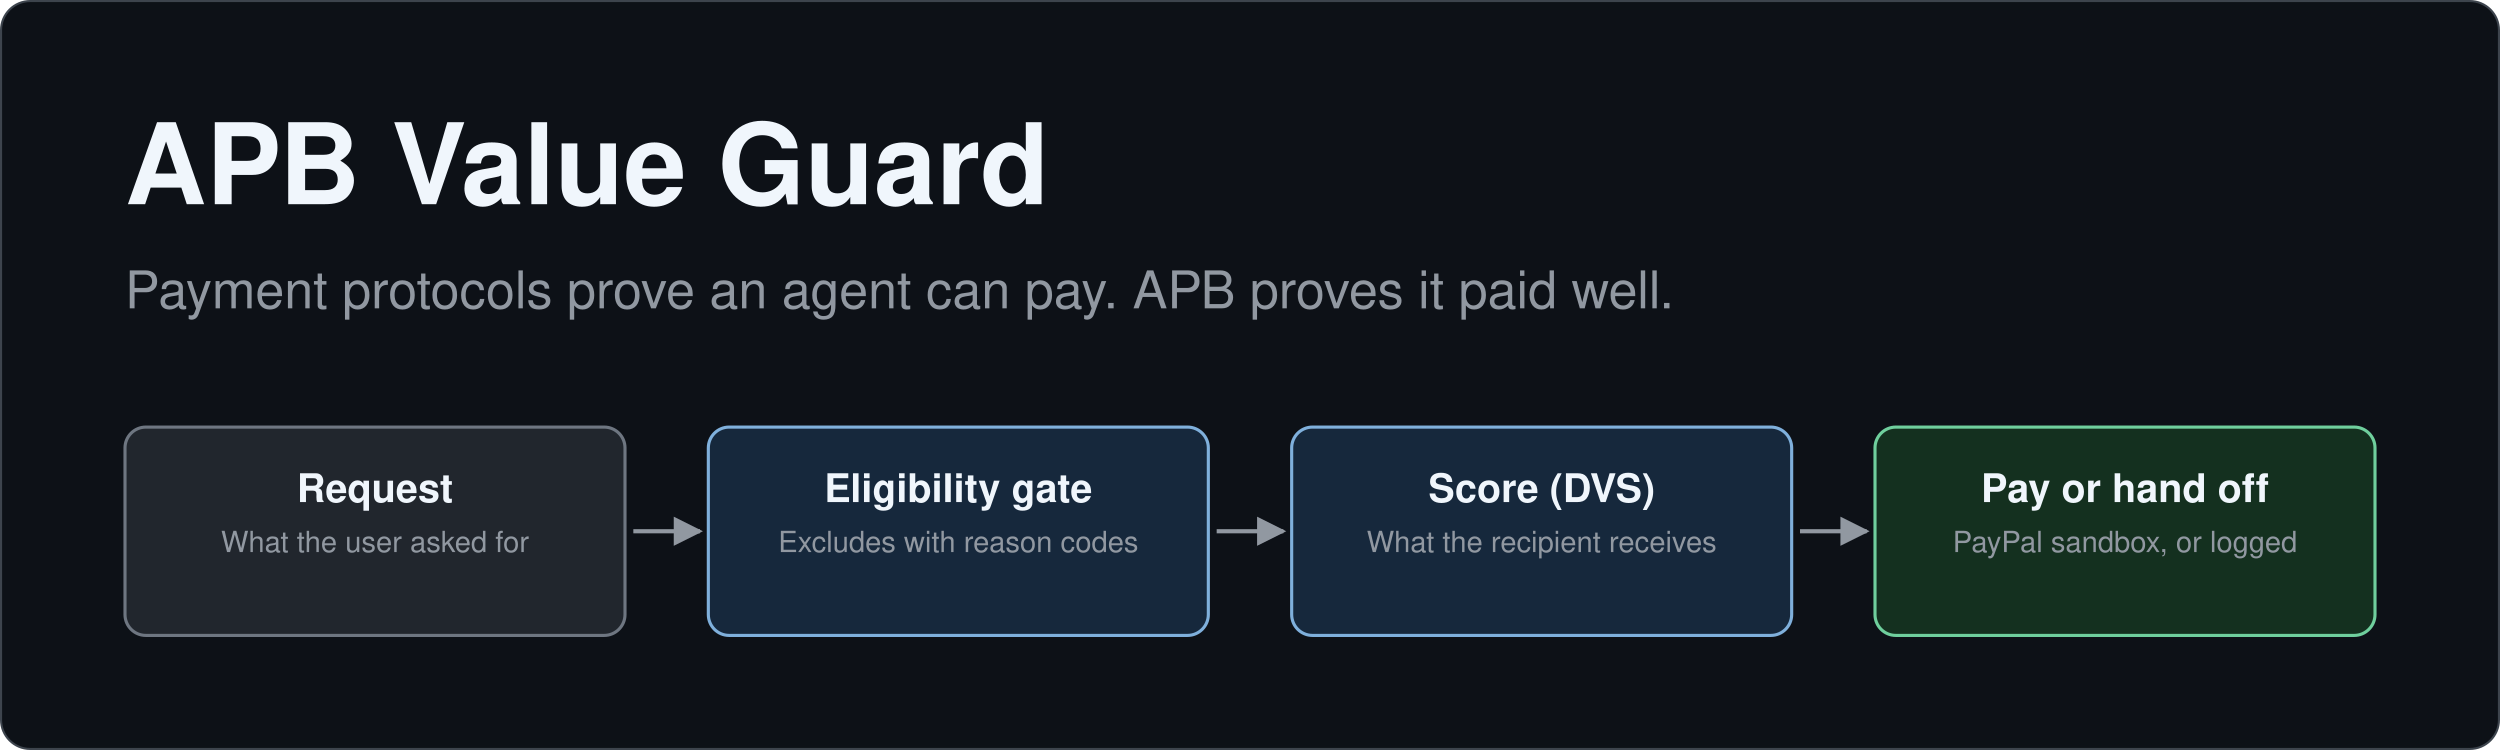
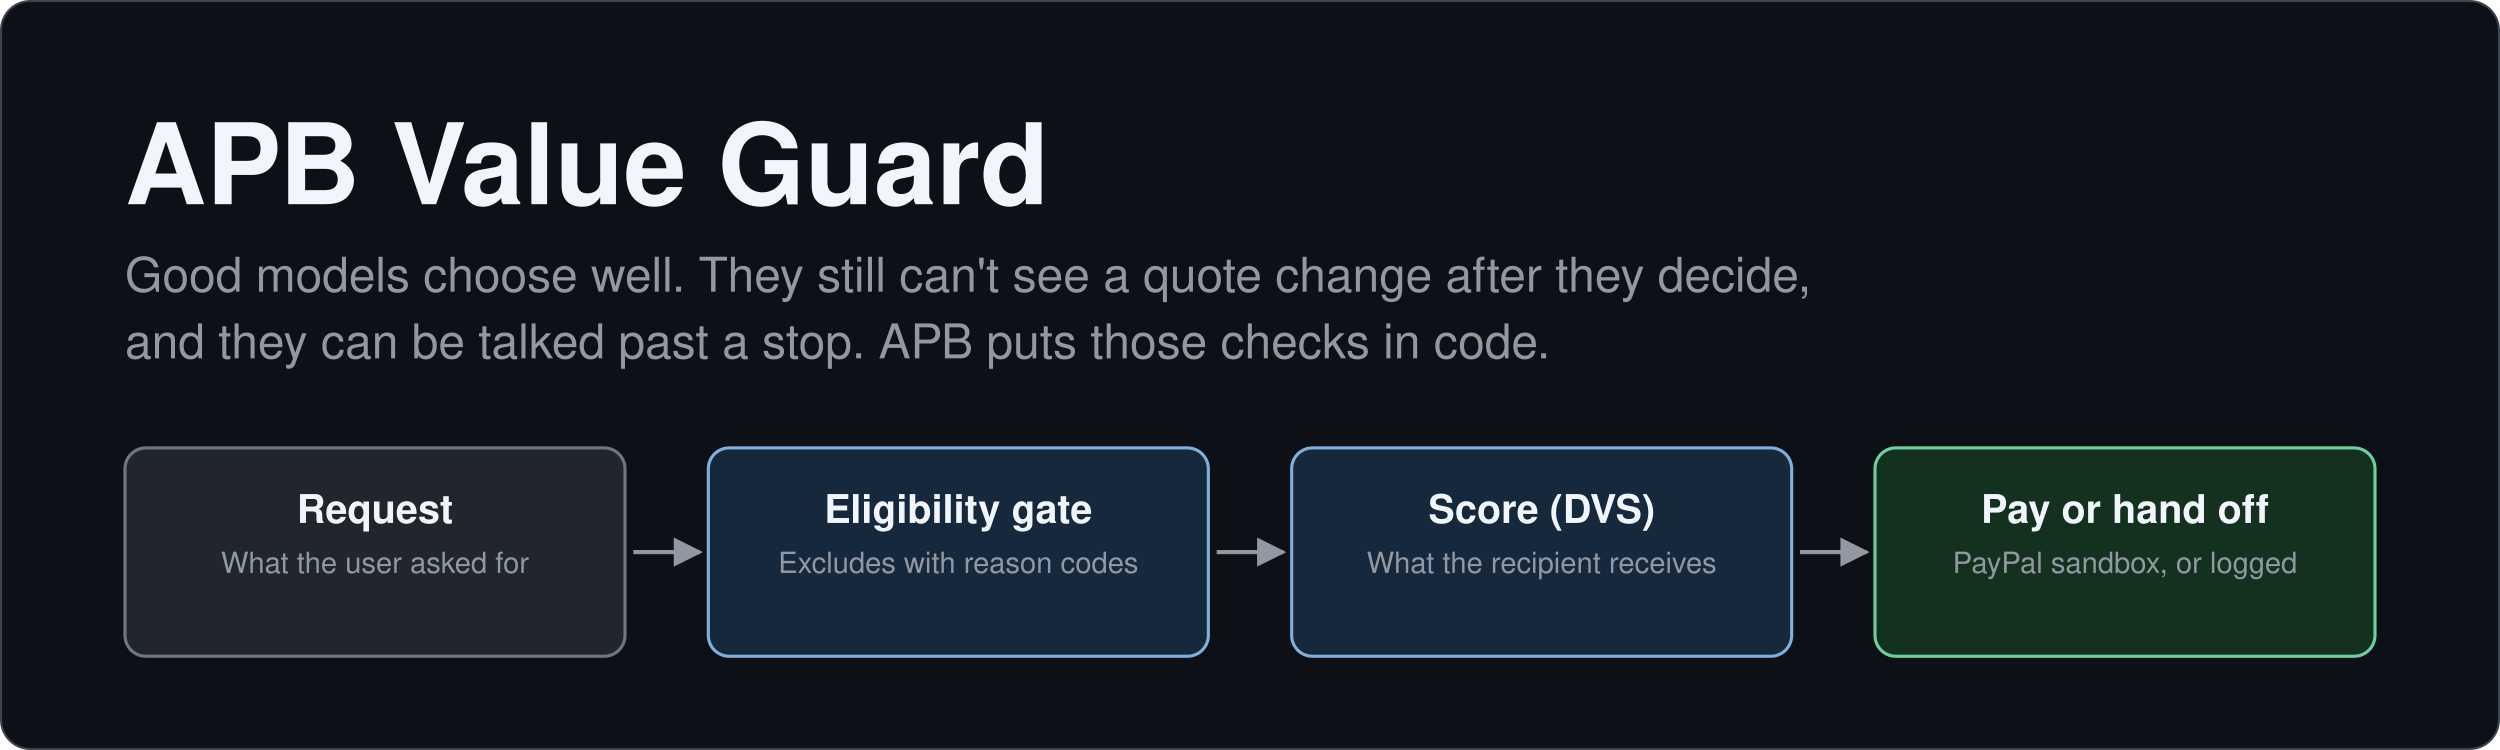
<svg xmlns="http://www.w3.org/2000/svg" width="1200" height="360" viewBox="0 0 1200 360" role="img" aria-label="APB Value Guard" font-family="-apple-system, BlinkMacSystemFont, 'Segoe UI', Helvetica, Arial, sans-serif">
  <style>
    .bg { fill: #0d1117; stroke: #3d444d; }
    .ink { fill: #f0f6fc; }
    .muted { fill: #9198a1; }
    .wire { stroke: #9198a1; fill: none; }
    .head { fill: #9198a1; }
    .user { fill: #21262d; stroke: #6e7681; }
    .ai { fill: #2a2140; stroke: #a78bfa; }
    .code { fill: #16283c; stroke: #7fb0dc; }
    .pay { fill: #14301f; stroke: #6fcf9d; }
  </style>
  <defs>
    <marker id="arrow" viewBox="0 0 10 10" refX="9" refY="5" markerWidth="7" markerHeight="7" orient="auto">
      <path class="head" d="M0 0 L10 5 L0 10 z" />
    </marker>
  </defs>
  <rect class="bg" x="0.5" y="0.5" width="1199" height="359" rx="14" />
  <text class="ink" x="60" y="98" font-size="54" font-weight="700">APB Value Guard</text>
-   <text class="muted" x="60" y="148" font-size="25">Payment protocols prove an agent can pay. APB proves it paid well.</text>
-   <rect class="user" x="60" y="205" width="240" height="100" rx="10" stroke-width="1.5" />
-   <text class="ink" x="180.0" y="241" text-anchor="middle" font-size="19" font-weight="600">Request</text>
-   <text class="muted" x="180.0" y="265" text-anchor="middle" font-size="14">What the user asked for</text>
-   <path class="wire" d="M304 255.0 H336" stroke-width="2" marker-end="url(#arrow)" />
-   <rect class="code" x="340" y="205" width="240" height="100" rx="10" stroke-width="1.5" />
-   <text class="ink" x="460.0" y="241" text-anchor="middle" font-size="19" font-weight="600">Eligibility gate</text>
-   <text class="muted" x="460.0" y="265" text-anchor="middle" font-size="14">Excludes with reason codes</text>
-   <path class="wire" d="M584 255.0 H616" stroke-width="2" marker-end="url(#arrow)" />
-   <rect class="code" x="620" y="205" width="240" height="100" rx="10" stroke-width="1.5" />
-   <text class="ink" x="740.0" y="241" text-anchor="middle" font-size="19" font-weight="600">Score (DVS)</text>
-   <text class="muted" x="740.0" y="265" text-anchor="middle" font-size="14">What the recipient receives</text>
-   <path class="wire" d="M864 255.0 H896" stroke-width="2" marker-end="url(#arrow)" />
-   <rect class="pay" x="900" y="205" width="240" height="100" rx="10" stroke-width="1.5" />
-   <text class="ink" x="1020.0" y="241" text-anchor="middle" font-size="19" font-weight="600">Pay or hand off</text>
-   <text class="muted" x="1020.0" y="265" text-anchor="middle" font-size="14">PayPal sandbox, or logged</text>
+   <text class="muted" x="60" y="140" font-size="23">Good models choose well. They still can't see a quote change after they decide,</text>
+   <text class="muted" x="60" y="172" font-size="23">and they can be talked past a stop. APB puts those checks in code.</text>
+   <rect class="user" x="60" y="215" width="240" height="100" rx="10" stroke-width="1.5" />
+   <text class="ink" x="180.0" y="251" text-anchor="middle" font-size="19" font-weight="600">Request</text>
+   <text class="muted" x="180.0" y="275" text-anchor="middle" font-size="14">What the user asked for</text>
+   <path class="wire" d="M304 265.0 H336" stroke-width="2" marker-end="url(#arrow)" />
+   <rect class="code" x="340" y="215" width="240" height="100" rx="10" stroke-width="1.5" />
+   <text class="ink" x="460.0" y="251" text-anchor="middle" font-size="19" font-weight="600">Eligibility gate</text>
+   <text class="muted" x="460.0" y="275" text-anchor="middle" font-size="14">Excludes with reason codes</text>
+   <path class="wire" d="M584 265.0 H616" stroke-width="2" marker-end="url(#arrow)" />
+   <rect class="code" x="620" y="215" width="240" height="100" rx="10" stroke-width="1.5" />
+   <text class="ink" x="740.0" y="251" text-anchor="middle" font-size="19" font-weight="600">Score (DVS)</text>
+   <text class="muted" x="740.0" y="275" text-anchor="middle" font-size="14">What the recipient receives</text>
+   <path class="wire" d="M864 265.0 H896" stroke-width="2" marker-end="url(#arrow)" />
+   <rect class="pay" x="900" y="215" width="240" height="100" rx="10" stroke-width="1.5" />
+   <text class="ink" x="1020.0" y="251" text-anchor="middle" font-size="19" font-weight="600">Pay or hand off</text>
+   <text class="muted" x="1020.0" y="275" text-anchor="middle" font-size="14">PayPal sandbox, or logged</text>
</svg>
